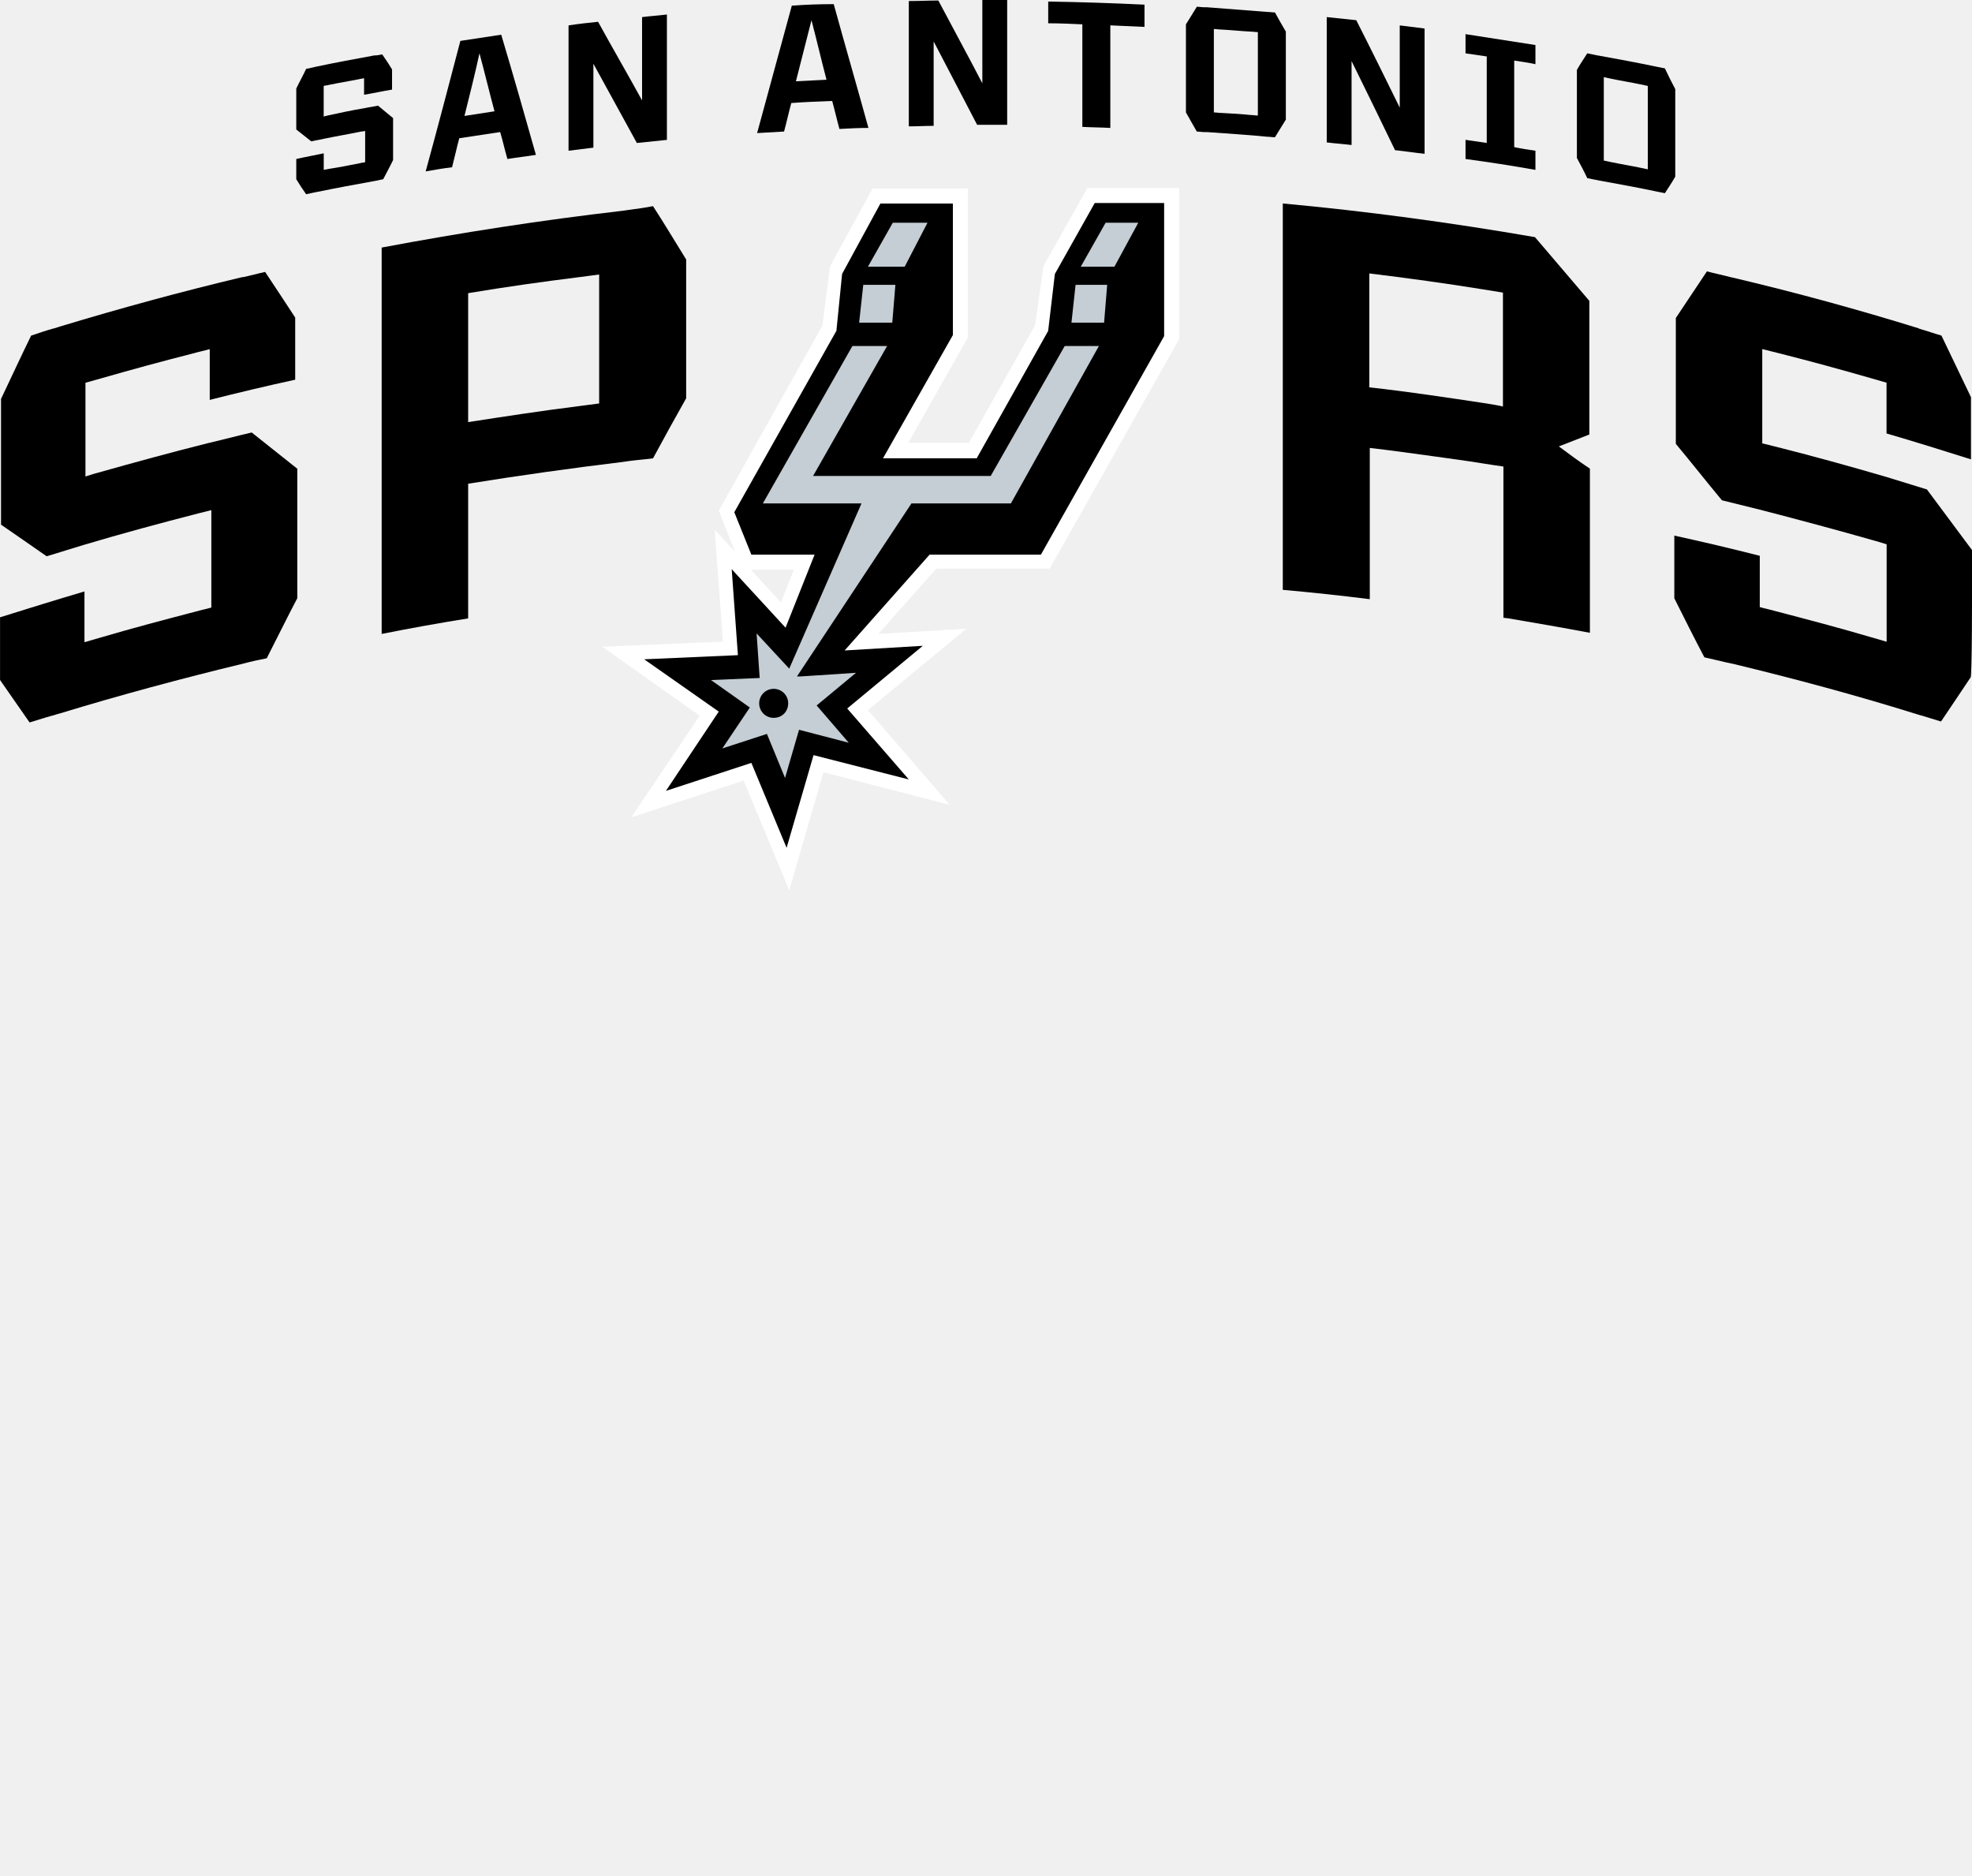
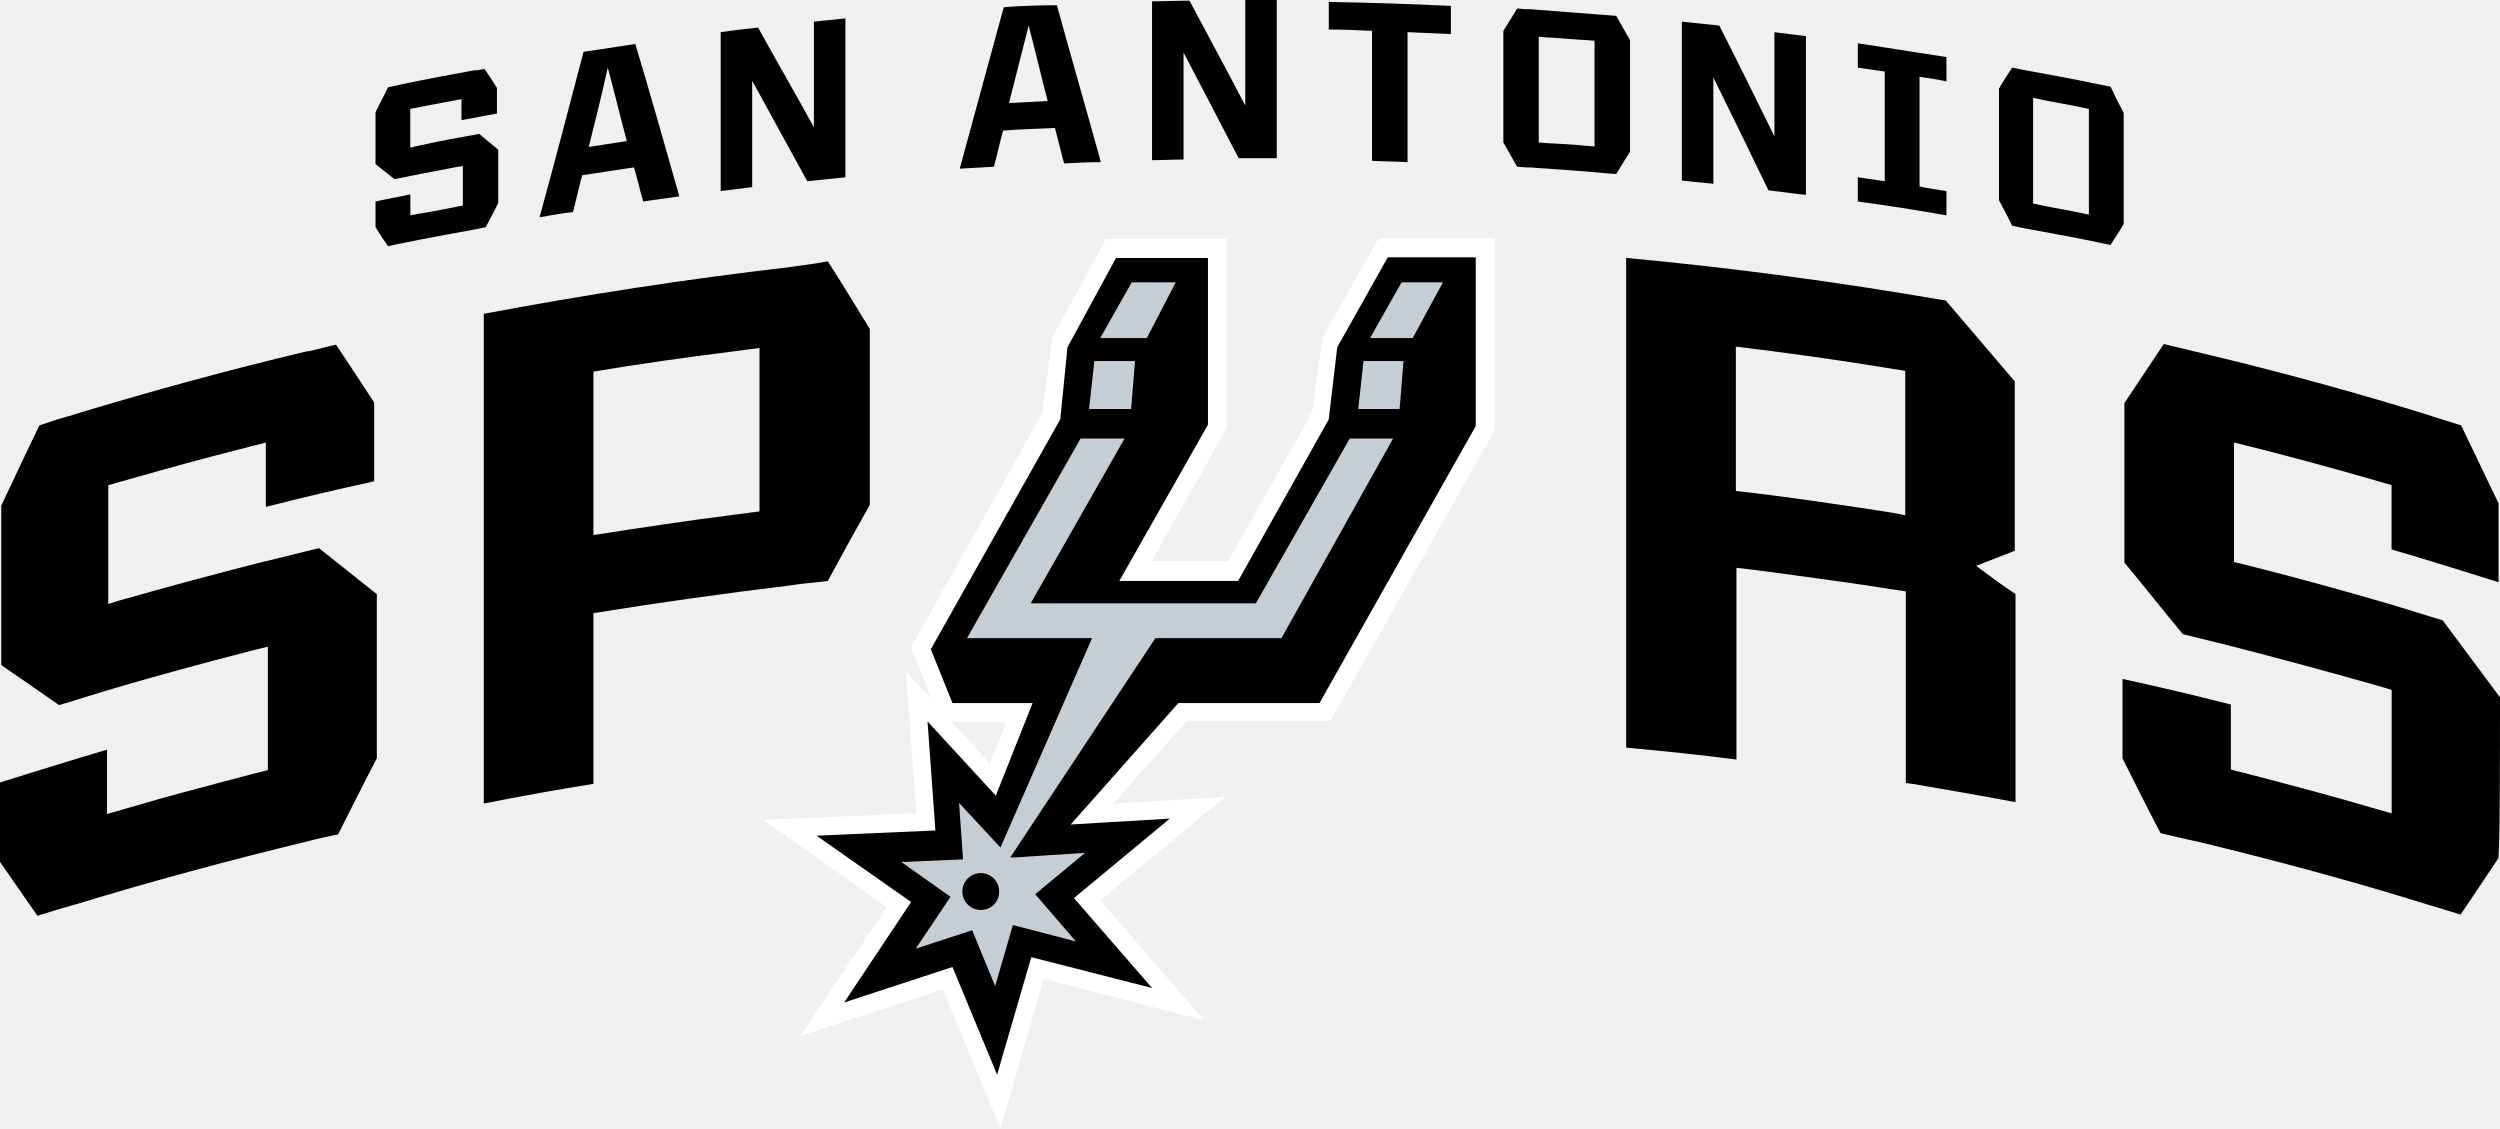
- <svg xmlns="http://www.w3.org/2000/svg" id="Layer" viewBox="0 0 420 399.5">
+ <svg xmlns="http://www.w3.org/2000/svg" id="Layer" viewBox="0.01 0 420.01 189.6">
  <defs>
-     <style>
-       .cls-1, .cls-2, .cls-3 {
-         stroke-width: 0px;
-       }
- 
-       .cls-2 {
-         fill: #fff;
-       }
- 
-       .cls-3 {
-         fill: #c4ced4;
-       }
-     </style>
+     <style>.cls-1,.cls-3{stroke-width:0}.cls-3{fill:#c4ced4}</style>
  </defs>
-   <path class="cls-2" d="m149.01,152.43l-14.56,21.62,23.93-7.83,9.71,23.38,7.28-25.15,26.91,6.95-17.43-20.18,20.96-17.32-18.75,1.1,12.35-13.9h24.15l27.57-48.86v-32.21h-19.52l-9.38,16.65-1.76,12.57-14.12,25.04h-12.9l12.68-22.39v-31.76h-20.29l-9.04,16.54-1.65,12.68-22.06,39.37,3.42,8.71-4.3-4.63,1.76,23.82-25.7,1.1,20.74,14.67Zm10.92-31.1h9.15l-2.76,6.95-6.4-6.95Z" />
-   <path class="cls-1" d="m44.56,94.3c-7.94,1.99-15.99,4.19-23.82,6.4-.88.22-1.76.55-2.54.77v-19.96c1.21-.33,2.32-.66,3.53-.99,6.51-1.87,13.01-3.64,19.52-5.29,1.1-.33,2.32-.55,3.42-.88v10.81c6.07-1.54,12.13-2.98,18.2-4.3v-13.24c-2.1-3.2-4.19-6.4-6.4-9.71-1.54.33-3.09.77-4.63,1.1h-.22c-13.01,3.09-25.92,6.62-38.71,10.48-.44.11-.88.33-1.43.44-1.65.44-3.2.99-4.85,1.54-2.21,4.52-4.3,9.04-6.4,13.46H.22v26.8c3.2,2.21,6.4,4.41,9.71,6.73,2.65-.77,5.29-1.65,7.94-2.43,8.16-2.43,16.32-4.63,24.49-6.73.88-.22,1.76-.44,2.65-.66v20.74c-1.1.33-2.32.55-3.42.88-6.73,1.76-13.46,3.53-20.18,5.51-1.1.33-2.32.66-3.42.99v-10.81c-5.96,1.76-12.02,3.64-17.98,5.51v13.35h0c2.1,2.98,4.19,6.07,6.29,9.04,1.54-.44,3.09-.99,4.74-1.43.55-.11.99-.33,1.54-.44,13.01-3.97,26.14-7.5,39.38-10.7,1.65-.44,3.2-.77,4.85-1.1,2.21-4.3,4.3-8.6,6.51-12.79v-27.57c-3.2-2.54-6.51-5.18-9.71-7.72-3.31.77-6.18,1.54-9.04,2.21" />
-   <path class="cls-1" d="m420,117.13c-3.2-4.3-6.4-8.6-9.6-12.9-2.87-.88-5.74-1.76-8.6-2.65-7.94-2.32-15.88-4.52-23.82-6.51-.88-.22-1.76-.44-2.65-.66v-20.07c1.21.33,2.32.55,3.53.88,6.51,1.65,13.01,3.42,19.52,5.29,1.1.33,2.32.66,3.42.99v10.81c6.07,1.76,12.02,3.64,17.98,5.51v-13.24c-2.1-4.41-4.19-8.71-6.29-13.12-1.54-.44-3.09-.99-4.63-1.43q-.11,0-.22-.11c-12.79-3.97-25.7-7.5-38.71-10.59-.44-.11-.99-.22-1.43-.33-1.65-.44-3.31-.77-4.96-1.21-2.21,3.31-4.41,6.62-6.62,9.93v26.8c3.31,3.97,6.51,8.05,9.82,12.02,2.65.66,5.4,1.32,8.05,1.99,8.16,2.1,16.32,4.3,24.49,6.62.88.22,1.76.55,2.54.77v20.74c-1.1-.33-2.32-.66-3.42-.99-6.73-1.99-13.46-3.75-20.18-5.51-1.1-.33-2.32-.55-3.42-.88v-10.92c-6.07-1.54-12.13-2.98-18.2-4.3v13.35h0c2.1,4.19,4.19,8.38,6.4,12.57,1.54.33,3.2.77,4.74,1.1.55.11.99.22,1.54.33,13.24,3.2,26.36,6.73,39.38,10.81,1.65.44,3.2.99,4.74,1.43,2.1-3.09,6.29-9.38,6.29-9.38.33.33.33-17.98.33-27.13" />
-   <path class="cls-1" d="m134.12,44.67c-.55.11-.99.11-1.54.22-17.21,1.99-34.3,4.63-51.29,7.83v82.28c6.07-1.21,12.24-2.32,18.42-3.31v-28.68c10.92-1.76,21.95-3.31,32.87-4.63.55-.11.99-.11,1.54-.22,1.65-.22,3.31-.33,4.96-.55,2.32-4.3,4.63-8.49,7.06-12.79v-29.56c-2.32-3.75-4.63-7.61-7.06-11.36-1.65.33-3.31.55-4.96.77m-6.51,17.98v23.27c-1.43.22-2.76.33-4.19.55-7.94.99-15.88,2.21-23.71,3.42v-27.46c7.94-1.32,15.77-2.43,23.71-3.42,1.43-.22,2.76-.33,4.19-.55v4.19Z" />
-   <path class="cls-1" d="m331.99,95.07c2.21-.88,4.3-1.65,6.51-2.54v-28.46c-3.86-4.52-7.72-9.04-11.58-13.57-17.87-3.09-35.74-5.51-53.71-7.17v82.28c6.18.55,12.35,1.21,18.53,1.99v-32.21c4.74.55,9.49,1.21,14.23,1.87,1.54.22,3.2.44,4.74.66,3.2.44,6.29.99,9.49,1.43v32.21c.33,0,.66.11.99.11,5.85.99,11.58,1.99,17.43,3.09v-34.96c-2.32-1.54-4.41-3.09-6.62-4.74m-16.21-9.26c-8.05-1.21-16.1-2.43-24.15-3.31v-24.26c8.16.99,16.21,2.1,24.38,3.42,1.32.22,2.76.44,4.08.66v24.26c-1.43-.33-2.87-.55-4.3-.77" />
-   <path class="cls-1" d="m77.54,23.05c-2.65.44-5.18.99-7.72,1.54-.33.11-.55.11-.88.22v-6.51c.33-.11.77-.11,1.1-.22,2.1-.44,4.19-.77,6.4-1.21.33-.11.77-.11,1.1-.22v3.53c1.99-.33,3.97-.77,5.96-1.1v-4.3c-.66-1.1-1.32-2.1-2.1-3.2-.55.11-.99.22-1.54.22h-.11c-4.19.77-8.38,1.54-12.57,2.43-.11,0-.33.11-.44.11-.55.11-1.1.22-1.54.33-.66,1.43-1.43,2.76-2.1,4.19v8.71c1.1.88,2.1,1.65,3.2,2.54.88-.22,1.76-.33,2.65-.55,2.65-.55,5.29-.99,7.94-1.54.33,0,.55-.11.88-.11v6.62c-.33.11-.77.11-1.1.22-2.21.44-4.41.88-6.62,1.21-.33.11-.77.11-1.1.22v-3.53c-1.99.44-3.97.77-5.85,1.21v4.3h0c.66,1.1,1.32,2.1,2.1,3.2.55-.11.99-.22,1.54-.33.22,0,.33-.11.55-.11,4.3-.88,8.49-1.65,12.79-2.43.55-.11,1.1-.22,1.54-.33.66-1.32,1.43-2.65,2.1-4.08h0v-8.93c-1.1-.88-2.1-1.76-3.2-2.65-.99.22-1.99.33-2.98.55" />
-   <path class="cls-1" d="m98.05,8.71c-2.43,9.26-4.85,18.53-7.39,27.79,1.87-.33,3.75-.66,5.62-.88.55-2.1.99-4.19,1.54-6.18,2.87-.44,5.74-.88,8.71-1.32.55,1.87.99,3.86,1.54,5.74,1.99-.33,4.08-.55,6.07-.88-2.43-8.6-4.85-17.1-7.39-25.59-2.98.44-5.85.88-8.71,1.32m.88,15.99c1.1-4.41,2.21-8.82,3.2-13.35,1.1,4.08,2.1,8.27,3.2,12.35-2.1.33-4.3.66-6.4.99" />
-   <path class="cls-1" d="m136.76,21.4c-3.09-5.63-6.29-11.14-9.38-16.76-2.1.22-4.19.44-6.29.77v26.69c1.76-.22,3.53-.44,5.29-.66V13.57c3.09,5.63,6.18,11.25,9.26,16.88,2.1-.22,4.19-.44,6.4-.66V3.09c-1.76.22-3.53.33-5.29.55v17.76Z" />
-   <path class="cls-1" d="m168.64,1.21c-2.43,9.04-4.96,18.09-7.39,27.13,1.87-.11,3.75-.22,5.74-.33.55-1.99.99-4.08,1.54-6.07,2.87-.22,5.85-.33,8.71-.44.55,1.99.99,3.97,1.54,5.96,2.1-.11,4.08-.22,6.18-.22-2.43-8.82-4.96-17.54-7.39-26.36-3.09,0-6.07.11-8.93.33m.88,16.1c1.1-4.3,2.21-8.71,3.31-13.01,1.1,4.19,2.1,8.49,3.2,12.68-2.21.11-4.3.22-6.51.33" />
-   <path class="cls-1" d="m209.23,17.76c-3.09-5.96-6.29-11.8-9.38-17.65-2.1,0-4.19.11-6.29.11v26.69c1.76,0,3.53-.11,5.29-.11V8.82c3.09,5.96,6.18,11.8,9.26,17.76h6.4V0h-5.29v17.76Z" />
-   <path class="cls-1" d="m223.24,4.96c2.43,0,4.85.11,7.28.22v21.84c1.99.11,3.97.11,5.96.22V5.4c2.43.11,4.85.22,7.28.33V.99c-6.84-.33-13.68-.55-20.51-.66v4.63Z" />
-   <path class="cls-1" d="m298.24,23.16c-3.09-6.29-6.18-12.57-9.38-18.86-2.1-.22-4.19-.44-6.29-.66v26.69c1.76.22,3.53.33,5.29.55V13.01c3.09,6.29,6.18,12.57,9.26,18.97,2.1.22,4.19.55,6.29.77V6.07c-1.76-.22-3.53-.44-5.29-.66v17.76h.11Z" />
-   <path class="cls-1" d="m312.13,11.36c1.54.22,2.98.44,4.52.66v18.42c-1.54-.22-2.98-.44-4.52-.66v4.08c4.96.66,9.93,1.43,14.89,2.32v-4.08c-1.54-.22-2.98-.44-4.52-.77V12.9c1.54.22,2.98.44,4.52.77v-4.08c-4.96-.77-9.93-1.54-14.89-2.32v4.08" />
-   <path class="cls-1" d="m271.54,2.65c-.55,0-1.1-.11-1.65-.11h0c-4.3-.33-8.49-.66-12.79-.99h-.55c-.55,0-1.1-.11-1.65-.11-.77,1.21-1.54,2.54-2.32,3.75v18.75c.77,1.32,1.54,2.76,2.32,4.08.55,0,1.1.11,1.65.11h.55c4.3.33,8.49.55,12.79.99h0c.55,0,1.1.11,1.65.11.77-1.21,1.54-2.54,2.32-3.75V6.73c-.77-1.32-1.54-2.65-2.32-4.08m-3.64,5.74v16.21c-.55,0-.99-.11-1.54-.11-2.1-.22-4.19-.33-6.29-.44-.55,0-.99-.11-1.54-.11V6.18c.55,0,.99.11,1.54.11,2.1.11,4.19.33,6.29.44.55,0,.99.11,1.54.11v1.54Z" />
-   <path class="cls-1" d="m356.8,18.97c-.77-1.43-1.54-2.98-2.21-4.41-.55-.11-1.1-.22-1.65-.33h0c-4.19-.88-8.38-1.65-12.68-2.43-.22,0-.44-.11-.55-.11-.55-.11-1.1-.22-1.65-.33-.77,1.21-1.54,2.32-2.21,3.53v18.75c.77,1.43,1.54,2.87,2.21,4.3.55.11,1.1.22,1.65.33.22,0,.44.11.55.11,4.19.77,8.49,1.54,12.68,2.43h0c.55.11,1.1.22,1.65.33.77-1.21,1.54-2.32,2.21-3.53v-18.64Zm-5.85.88v16.21c-.55-.11-.99-.22-1.54-.33-2.1-.44-4.19-.77-6.29-1.21-.55-.11-.99-.22-1.54-.33v-17.76c.55.11.99.22,1.54.33,2.1.44,4.19.77,6.29,1.21.55.11.99.22,1.54.33v1.54" />
-   <g>
-     <path class="cls-1" d="m178.12,70.48l-21.73,38.6,3.64,9.04h13.46l-6.18,15.55-11.47-12.46,1.32,18.31-19.96.88,15.88,11.14-11.25,16.88,18.2-5.96,7.5,18.09,5.74-19.74,20.29,5.18-13.12-15.11,16.1-13.35-16.65.99,18.09-20.4h23.71l26.25-46.54v-28.35h-14.78l-8.49,15.11-1.43,12.13-15.22,27.13h-19.96l14.89-26.25v-28.01h-15.44l-8.16,15-1.21,12.13Z" />
-     <polygon class="cls-3" points="242.43 47.43 235.48 47.43 230.18 56.8 237.35 56.8 242.43 47.43" />
-     <polygon class="cls-3" points="197.54 47.43 190.15 47.43 184.85 56.8 192.68 56.8 197.54 47.43" />
-     <path class="cls-3" d="m183.53,107.1l-15.44,35.29-6.95-7.5.66,9.49-10.37.44,8.27,5.85-5.85,8.71,9.49-3.09,3.86,9.38,2.98-10.26,10.59,2.76-6.84-7.94,8.38-6.95-11.8.77h-.77l24.38-36.84h21.18l18.75-33.53h-7.28l-15.77,27.68h-37.83l15.77-27.68h-7.39l-19.08,33.53h21.07v-.11Z" />
-     <polygon class="cls-3" points="190.7 60.66 183.86 60.66 182.98 68.71 190.04 68.71 190.7 60.66" />
-     <polygon class="cls-3" points="235.81 60.66 229.08 60.66 228.2 68.71 235.15 68.71 235.81 60.66" />
-     <path class="cls-1" d="m164.78,152.87c1.76,0,3.09-1.32,3.09-3.09s-1.43-3.09-3.09-3.09c-1.76,0-3.09,1.43-3.09,3.09s1.32,3.09,3.09,3.09" />
-   </g>
+   <path d="m149.01 152.43-14.56 21.62 23.93-7.83 9.71 23.38 7.28-25.15 26.91 6.95-17.43-20.18 20.96-17.32-18.75 1.1 12.35-13.9h24.15l27.57-48.86V40.03h-19.52l-9.38 16.65-1.76 12.57-14.12 25.04h-12.9l12.68-22.39V40.14h-20.29l-9.04 16.54-1.65 12.68-22.06 39.37 3.42 8.71-4.3-4.63 1.76 23.82-25.7 1.1 20.74 14.67Zm10.92-31.1h9.15l-2.76 6.95-6.4-6.95Z" style="stroke-width:0;fill:#fff" />
+   <path d="M44.56 94.3c-7.94 1.99-15.99 4.19-23.82 6.4-.88.22-1.76.55-2.54.77V81.51c1.21-.33 2.32-.66 3.53-.99a642 642 0 0 1 19.52-5.29c1.1-.33 2.32-.55 3.42-.88v10.81a545 545 0 0 1 18.2-4.3V67.62c-2.1-3.2-4.19-6.4-6.4-9.71-1.54.33-3.09.77-4.63 1.1h-.22C38.61 62.1 25.7 65.63 12.91 69.49c-.44.11-.88.33-1.43.44-1.65.44-3.2.99-4.85 1.54-2.21 4.52-4.3 9.04-6.4 13.46H.22v26.8c3.2 2.21 6.4 4.41 9.71 6.73 2.65-.77 5.29-1.65 7.94-2.43 8.16-2.43 16.32-4.63 24.49-6.73.88-.22 1.76-.44 2.65-.66v20.74c-1.1.33-2.32.55-3.42.88-6.73 1.76-13.46 3.53-20.18 5.51-1.1.33-2.32.66-3.42.99v-10.81c-5.96 1.76-12.02 3.64-17.98 5.51v13.35c2.1 2.98 4.19 6.07 6.29 9.04 1.54-.44 3.09-.99 4.74-1.43.55-.11.99-.33 1.54-.44 13.01-3.97 26.14-7.5 39.38-10.7 1.65-.44 3.2-.77 4.85-1.1 2.21-4.3 4.3-8.6 6.51-12.79V99.82c-3.2-2.54-6.51-5.18-9.71-7.72-3.31.77-6.18 1.54-9.04 2.21M420 117.13l-9.6-12.9c-2.87-.88-5.74-1.76-8.6-2.65-7.94-2.32-15.88-4.52-23.82-6.51-.88-.22-1.76-.44-2.65-.66V74.34c1.21.33 2.32.55 3.53.88a642 642 0 0 1 19.52 5.29c1.1.33 2.32.66 3.42.99v10.81c6.07 1.76 12.02 3.64 17.98 5.51V84.58c-2.1-4.41-4.19-8.71-6.29-13.12-1.54-.44-3.09-.99-4.63-1.43q-.11 0-.22-.11c-12.79-3.97-25.7-7.5-38.71-10.59-.44-.11-.99-.22-1.43-.33-1.65-.44-3.31-.77-4.96-1.21-2.21 3.31-4.41 6.62-6.62 9.93v26.8c3.31 3.97 6.51 8.05 9.82 12.02 2.65.66 5.4 1.32 8.05 1.99 8.16 2.1 16.32 4.3 24.49 6.62.88.22 1.76.55 2.54.77v20.74c-1.1-.33-2.32-.66-3.42-.99-6.73-1.99-13.46-3.75-20.18-5.51-1.1-.33-2.32-.55-3.42-.88v-10.92a545 545 0 0 0-18.2-4.3v13.35c2.1 4.19 4.19 8.38 6.4 12.57 1.54.33 3.2.77 4.74 1.1.55.11.99.22 1.54.33 13.24 3.2 26.36 6.73 39.38 10.81 1.65.44 3.2.99 4.74 1.43 2.1-3.09 6.29-9.38 6.29-9.38.33.33.33-17.98.33-27.13M134.12 44.67c-.55.11-.99.11-1.54.22-17.21 1.99-34.3 4.63-51.29 7.83V135c6.07-1.21 12.24-2.32 18.42-3.31v-28.68c10.92-1.76 21.95-3.31 32.87-4.63.55-.11.99-.11 1.54-.22 1.65-.22 3.31-.33 4.96-.55 2.32-4.3 4.63-8.49 7.06-12.79V55.26c-2.32-3.75-4.63-7.61-7.06-11.36-1.65.33-3.31.55-4.96.77m-6.51 17.98v23.27c-1.43.22-2.76.33-4.19.55-7.94.99-15.88 2.21-23.71 3.42V62.43c7.94-1.32 15.77-2.43 23.71-3.42 1.43-.22 2.76-.33 4.19-.55zM331.99 95.07c2.21-.88 4.3-1.65 6.51-2.54V64.07c-3.86-4.52-7.72-9.04-11.58-13.57-17.87-3.09-35.74-5.51-53.71-7.17v82.28a506 506 0 0 1 18.53 1.99V95.39c4.74.55 9.49 1.21 14.23 1.87 1.54.22 3.2.44 4.74.66 3.2.44 6.29.99 9.49 1.43v32.21c.33 0 .66.11.99.11 5.85.99 11.58 1.99 17.43 3.09V99.8c-2.32-1.54-4.41-3.09-6.62-4.74m-16.21-9.26c-8.05-1.21-16.1-2.43-24.15-3.31V58.23c8.16.99 16.21 2.1 24.38 3.42 1.32.22 2.76.44 4.08.66v24.26c-1.43-.33-2.87-.55-4.3-.77M77.54 23.05c-2.65.44-5.18.99-7.72 1.54-.33.11-.55.11-.88.22V18.3c.33-.11.77-.11 1.1-.22 2.1-.44 4.19-.77 6.4-1.21.33-.11.77-.11 1.1-.22v3.53c1.99-.33 3.97-.77 5.96-1.1v-4.3c-.66-1.1-1.32-2.1-2.1-3.2-.55.11-.99.22-1.54.22h-.11c-4.19.77-8.38 1.54-12.57 2.43-.11 0-.33.11-.44.11-.55.11-1.1.22-1.54.33-.66 1.43-1.43 2.76-2.1 4.19v8.71c1.1.88 2.1 1.65 3.2 2.54.88-.22 1.76-.33 2.65-.55 2.65-.55 5.29-.99 7.94-1.54.33 0 .55-.11.88-.11v6.62c-.33.11-.77.11-1.1.22-2.21.44-4.41.88-6.62 1.21-.33.11-.77.11-1.1.22v-3.53c-1.99.44-3.97.77-5.85 1.21v4.3c.66 1.1 1.32 2.1 2.1 3.2.55-.11.99-.22 1.54-.33.22 0 .33-.11.55-.11 4.3-.88 8.49-1.65 12.79-2.43.55-.11 1.1-.22 1.54-.33.66-1.32 1.43-2.65 2.1-4.08v-8.93c-1.1-.88-2.1-1.76-3.2-2.65-.99.22-1.99.33-2.98.55M98.05 8.71c-2.43 9.26-4.85 18.53-7.39 27.79 1.87-.33 3.75-.66 5.62-.88.55-2.1.99-4.19 1.54-6.18 2.87-.44 5.74-.88 8.71-1.32.55 1.87.99 3.86 1.54 5.74 1.99-.33 4.08-.55 6.07-.88-2.43-8.6-4.85-17.1-7.39-25.59-2.98.44-5.85.88-8.71 1.32m.88 15.99c1.1-4.41 2.21-8.82 3.2-13.35 1.1 4.08 2.1 8.27 3.2 12.35-2.1.33-4.3.66-6.4.99M136.76 21.4c-3.09-5.63-6.29-11.14-9.38-16.76-2.1.22-4.19.44-6.29.77V32.1l5.29-.66V13.57c3.09 5.63 6.18 11.25 9.26 16.88 2.1-.22 4.19-.44 6.4-.66V3.09c-1.76.22-3.53.33-5.29.55V21.4ZM168.64 1.21c-2.43 9.04-4.96 18.09-7.39 27.13 1.87-.11 3.75-.22 5.74-.33.55-1.99.99-4.08 1.54-6.07 2.87-.22 5.85-.33 8.71-.44.55 1.99.99 3.97 1.54 5.96 2.1-.11 4.08-.22 6.18-.22C182.53 18.42 180 9.7 177.57.88c-3.09 0-6.07.11-8.93.33m.88 16.1c1.1-4.3 2.21-8.71 3.31-13.01 1.1 4.19 2.1 8.49 3.2 12.68-2.21.11-4.3.22-6.51.33M209.23 17.76c-3.09-5.96-6.29-11.8-9.38-17.65-2.1 0-4.19.11-6.29.11v26.69c1.76 0 3.53-.11 5.29-.11V8.82c3.09 5.96 6.18 11.8 9.26 17.76h6.4V0h-5.29v17.76ZM223.24 4.96c2.43 0 4.85.11 7.28.22v21.84c1.99.11 3.97.11 5.96.22V5.4l7.28.33V.99c-6.84-.33-13.68-.55-20.51-.66v4.63ZM298.24 23.16c-3.09-6.29-6.18-12.57-9.38-18.86l-6.29-.66v26.69c1.76.22 3.53.33 5.29.55V13.01c3.09 6.29 6.18 12.57 9.26 18.97 2.1.22 4.19.55 6.29.77V6.07l-5.29-.66v17.76h.11ZM312.13 11.36c1.54.22 2.98.44 4.52.66v18.42c-1.54-.22-2.98-.44-4.52-.66v4.08c4.96.66 9.93 1.43 14.89 2.32V32.1c-1.54-.22-2.98-.44-4.52-.77V12.9c1.54.22 2.98.44 4.52.77V9.59c-4.96-.77-9.93-1.54-14.89-2.32v4.08M271.54 2.65c-.55 0-1.1-.11-1.65-.11-4.3-.33-8.49-.66-12.79-.99h-.55c-.55 0-1.1-.11-1.65-.11-.77 1.21-1.54 2.54-2.32 3.75v18.75c.77 1.32 1.54 2.76 2.32 4.08.55 0 1.1.11 1.65.11h.55c4.3.33 8.49.55 12.79.99.55 0 1.1.11 1.65.11.77-1.21 1.54-2.54 2.32-3.75V6.73c-.77-1.32-1.54-2.65-2.32-4.08m-3.64 5.74V24.6c-.55 0-.99-.11-1.54-.11-2.1-.22-4.19-.33-6.29-.44-.55 0-.99-.11-1.54-.11V6.18c.55 0 .99.11 1.54.11 2.1.11 4.19.33 6.29.44.55 0 .99.11 1.54.11v1.54ZM356.8 18.97c-.77-1.43-1.54-2.98-2.21-4.41l-1.65-.33c-4.19-.88-8.38-1.65-12.68-2.43-.22 0-.44-.11-.55-.11l-1.65-.33c-.77 1.21-1.54 2.32-2.21 3.53v18.75c.77 1.43 1.54 2.87 2.21 4.3l1.65.33c.22 0 .44.11.55.11 4.19.77 8.49 1.54 12.68 2.43l1.65.33c.77-1.21 1.54-2.32 2.21-3.53zm-5.85.88v16.21c-.55-.11-.99-.22-1.54-.33-2.1-.44-4.19-.77-6.29-1.21-.55-.11-.99-.22-1.54-.33V16.43c.55.11.99.22 1.54.33 2.1.44 4.19.77 6.29 1.21.55.11.99.22 1.54.33v1.54M178.12 70.48l-21.73 38.6 3.64 9.04h13.46l-6.18 15.55-11.47-12.46 1.32 18.31-19.96.88 15.88 11.14-11.25 16.88 18.2-5.96 7.5 18.09 5.74-19.74 20.29 5.18-13.12-15.11 16.1-13.35-16.65.99 18.09-20.4h23.71l26.25-46.54V43.23h-14.78l-8.49 15.11-1.43 12.13-15.22 27.13h-19.96l14.89-26.25V43.34h-15.44l-8.16 15-1.21 12.13Z" class="cls-1" />
+   <path d="M242.43 47.43h-6.95l-5.3 9.37h7.17zM197.54 47.43h-7.39l-5.3 9.37h7.83zM183.53 107.1l-15.44 35.29-6.95-7.5.66 9.49-10.37.44 8.27 5.85-5.85 8.71 9.49-3.09 3.86 9.38 2.98-10.26 10.59 2.76-6.84-7.94 8.38-6.95-11.8.77h-.77l24.38-36.84h21.18l18.75-33.53h-7.28L211 101.36h-37.83l15.77-27.68h-7.39l-19.08 33.53h21.07v-.11ZM190.7 60.66h-6.84l-.88 8.05h7.06zM235.81 60.66h-6.73l-.88 8.05h6.95z" class="cls-3" />
+   <path d="M164.78 152.87c1.76 0 3.09-1.32 3.09-3.09s-1.43-3.09-3.09-3.09c-1.76 0-3.09 1.43-3.09 3.09s1.32 3.09 3.09 3.09" class="cls-1" />
</svg>
